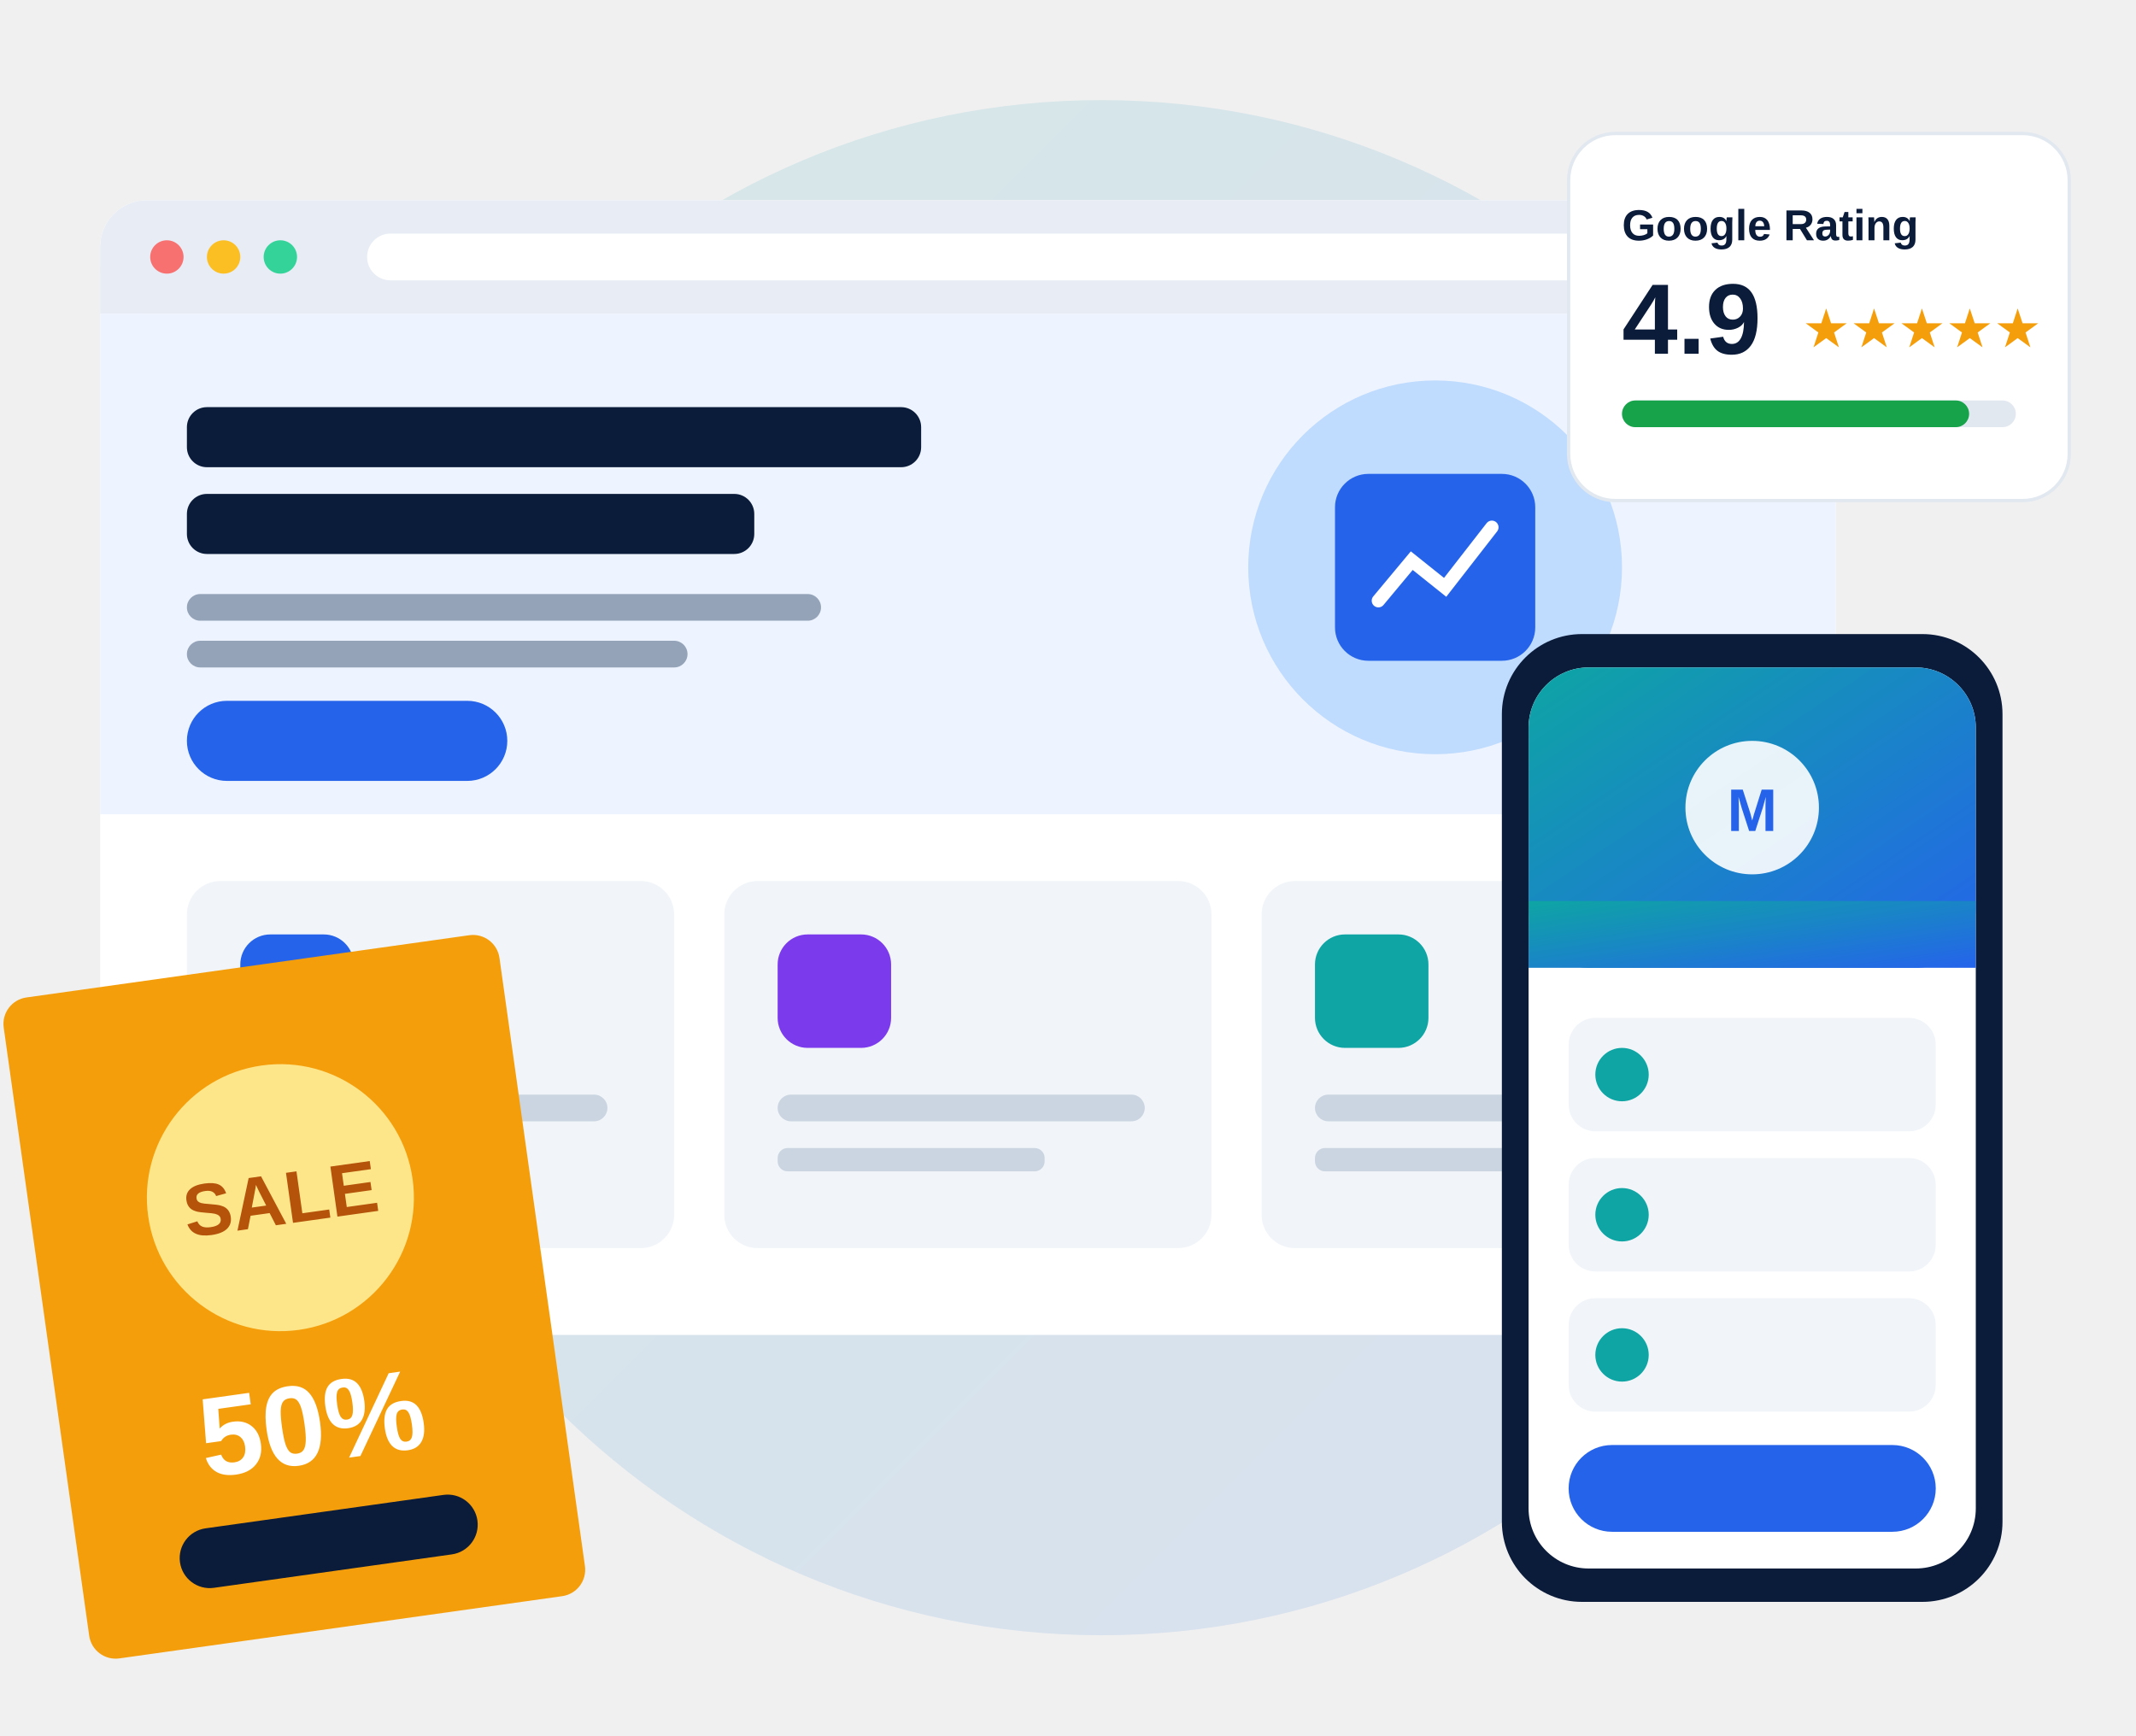
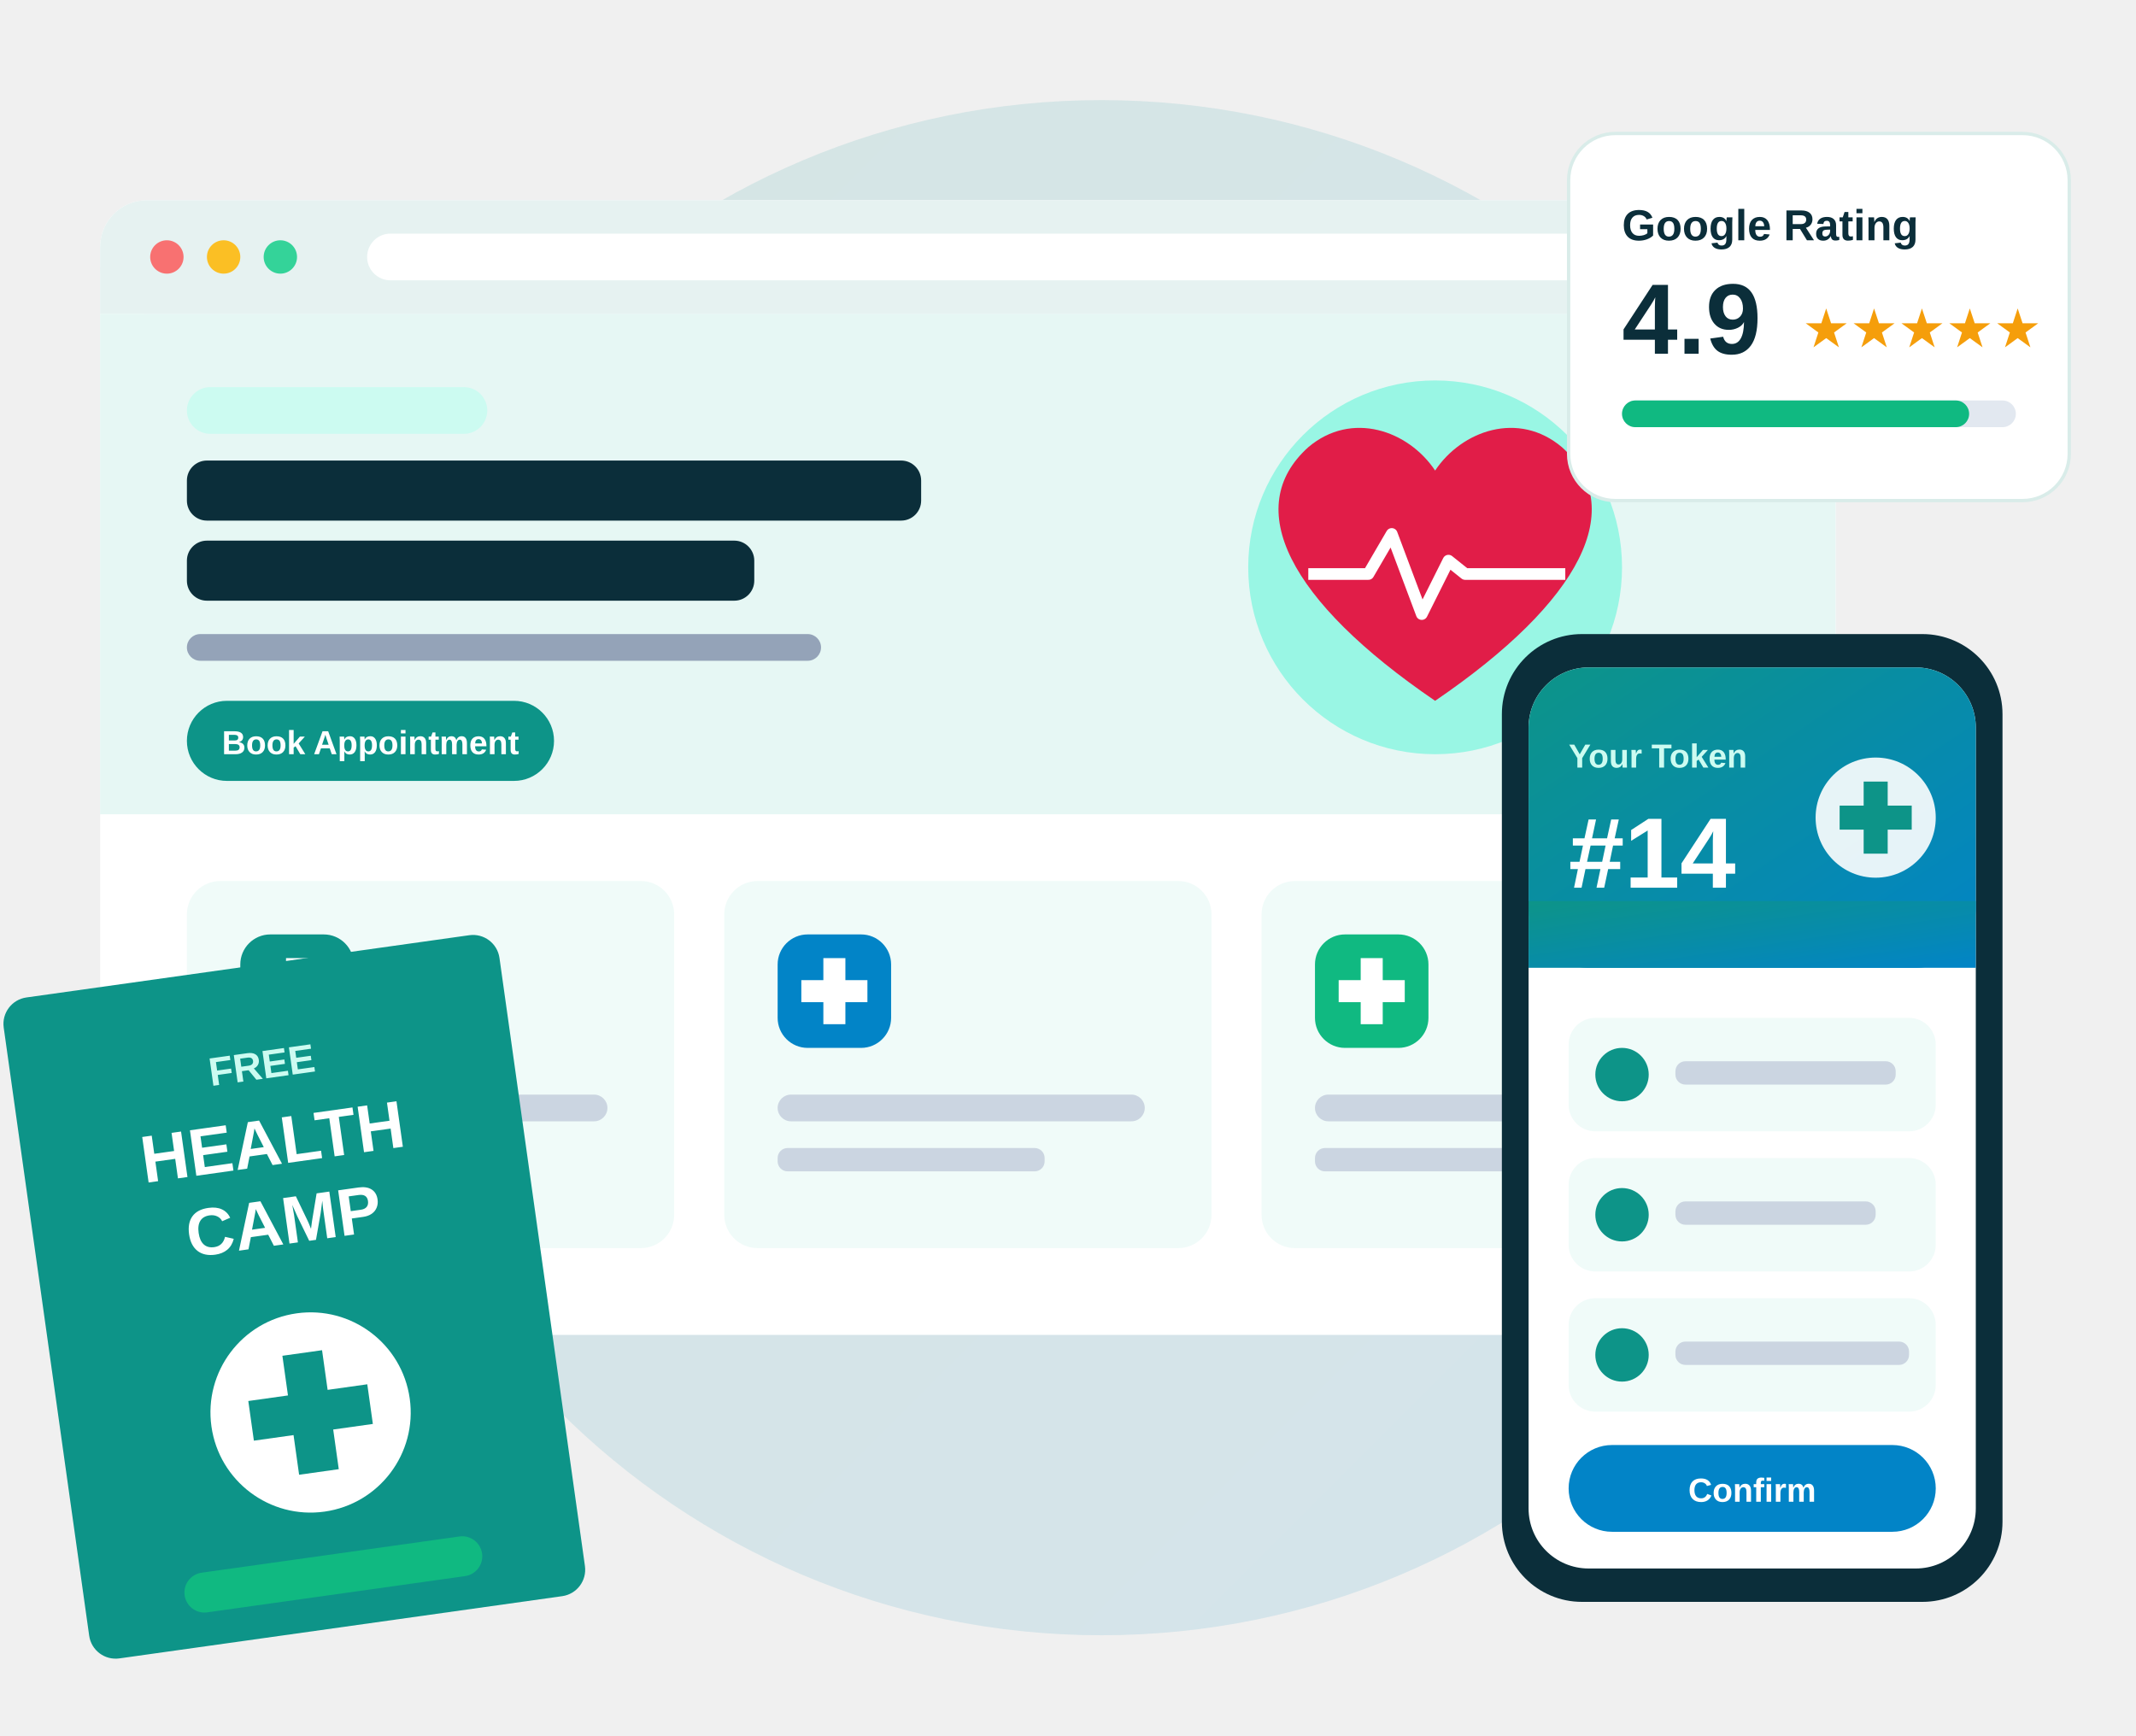
<svg xmlns="http://www.w3.org/2000/svg" viewBox="0 0 640 520" font-family="Plus Jakarta Sans,Hind Siliguri,Arial,sans-serif">
  <defs>
-     <linearGradient id="g" x1="0" y1="0" x2="1" y2="1">
-       <stop offset="0" stop-color="#0ea5a4" />
-       <stop offset="1" stop-color="#2563eb" />
+     <linearGradient id="lg" x1="0" y1="0" x2="1" y2="1">
+       <stop offset="0" stop-color="#0d9488" />
+       <stop offset="1" stop-color="#0284c7" />
    </linearGradient>
  </defs>
-   <circle cx="330" cy="260" r="230" fill="url(#g)" opacity=".12" />
+   <circle cx="330" cy="260" r="230" fill="url(#lg)" opacity=".12" />
  <g transform="translate(30,60)">
    <rect width="520" height="340" rx="14" fill="#fff" />
-     <rect width="520" height="34" rx="14" fill="#e8edf5" />
-     <rect y="20" width="520" height="14" fill="#e8edf5" />
+     <rect width="520" height="34" rx="14" fill="#e6f2f1" />
+     <rect y="20" width="520" height="14" fill="#e6f2f1" />
    <circle cx="20" cy="17" r="5" fill="#f87171" />
    <circle cx="37" cy="17" r="5" fill="#fbbf24" />
    <circle cx="54" cy="17" r="5" fill="#34d399" />
    <rect x="80" y="10" width="410" height="14" rx="7" fill="#fff" />
-     <rect y="34" width="520" height="150" fill="#eef4ff" />
-     <rect x="26" y="62" width="220" height="18" rx="6" fill="#0b1b3a" />
-     <rect x="26" y="88" width="170" height="18" rx="6" fill="#0b1b3a" />
-     <rect x="26" y="118" width="190" height="8" rx="4" fill="#94a3b8" />
-     <rect x="26" y="132" width="150" height="8" rx="4" fill="#94a3b8" />
-     <rect x="26" y="150" width="96" height="24" rx="12" fill="#2563eb" />
-     <circle cx="400" cy="110" r="56" fill="#bfdbfe" />
-     <rect x="370" y="82" width="60" height="56" rx="10" fill="#2563eb" />
-     <path d="M383 120l10-12 10 8 14-18" stroke="#fff" stroke-width="4" fill="none" stroke-linecap="round" />
-     <g fill="#f1f5f9">
+     <rect y="34" width="520" height="150" fill="#e6f7f4" />
+     <rect x="26" y="56" width="90" height="14" rx="7" fill="#ccfbf1" />
+     <rect x="26" y="78" width="220" height="18" rx="6" fill="#0b2e3a" />
+     <rect x="26" y="102" width="170" height="18" rx="6" fill="#0b2e3a" />
+     <rect x="26" y="130" width="190" height="8" rx="4" fill="#94a3b8" />
+     <rect x="26" y="150" width="110" height="24" rx="12" fill="#0d9488" />
+     <text x="81" y="166" font-size="10" fill="#fff" font-weight="700" text-anchor="middle">Book Appointment</text>
+     <circle cx="400" cy="110" r="56" fill="#99f6e4" />
+     <path d="M400 150c-44-30-58-58-38-76 13-11 30-5 38 7 8-12 25-18 38-7 20 18 6 46-38 76z" fill="#e11d48" />
+     <path d="M362 112h18l7-12 9 24 8-16 5 4h30" stroke="#fff" stroke-width="3.5" fill="none" stroke-linejoin="round" />
+     <g fill="#f0fbf9">
      <rect x="26" y="204" width="146" height="110" rx="10" />
      <rect x="187" y="204" width="146" height="110" rx="10" />
      <rect x="348" y="204" width="146" height="110" rx="10" />
    </g>
-     <rect x="42" y="220" width="34" height="34" rx="9" fill="#2563eb" />
-     <rect x="203" y="220" width="34" height="34" rx="9" fill="#7c3aed" />
-     <rect x="364" y="220" width="34" height="34" rx="9" fill="#0ea5a4" />
+     <rect x="42" y="220" width="34" height="34" rx="9" fill="#0d9488" />
+     <path transform="translate(59,237) scale(0.55)" d="M-6-18h12v12h12v12h-12v12h-12v-12h-12v-12h12z" fill="#fff" />
+     <rect x="203" y="220" width="34" height="34" rx="9" fill="#0284c7" />
+     <path transform="translate(220,237) scale(0.55)" d="M-6-18h12v12h12v12h-12v12h-12v-12h-12v-12h12z" fill="#fff" />
+     <rect x="364" y="220" width="34" height="34" rx="9" fill="#10b981" />
+     <path transform="translate(381,237) scale(0.55)" d="M-6-18h12v12h12v12h-12v12h-12v-12h-12v-12h12z" fill="#fff" />
    <g fill="#cbd5e1">
      <rect x="42" y="268" width="110" height="8" rx="4" />
      <rect x="203" y="268" width="110" height="8" rx="4" />
      <rect x="364" y="268" width="110" height="8" rx="4" />
      <rect x="42" y="284" width="80" height="7" rx="3" />
      <rect x="203" y="284" width="80" height="7" rx="3" />
      <rect x="364" y="284" width="80" height="7" rx="3" />
    </g>
  </g>
  <g transform="translate(450,190)">
-     <rect width="150" height="290" rx="24" fill="#0b1b3a" />
+     <rect width="150" height="290" rx="24" fill="#0b2e3a" />
    <rect x="8" y="10" width="134" height="270" rx="18" fill="#fff" />
-     <rect x="8" y="10" width="134" height="90" rx="18" fill="url(#g)" />
-     <rect x="8" y="80" width="134" height="20" fill="url(#g)" />
-     <circle cx="75" cy="52" r="20" fill="#fff" opacity=".9" />
-     <text x="75" y="59" font-size="18" font-weight="800" fill="#2563eb" text-anchor="middle">M</text>
-     <g fill="#f1f5f9">
+     <rect x="8" y="10" width="134" height="90" rx="18" fill="url(#lg)" />
+     <rect x="8" y="80" width="134" height="20" fill="url(#lg)" />
+     <text x="20" y="40" font-size="10" fill="#ccfbf1" font-weight="600">Your Token</text>
+     <text x="20" y="76" font-size="30" fill="#fff" font-weight="800">#14</text>
+     <circle cx="112" cy="55" r="18" fill="#fff" opacity=".9" />
+     <path transform="translate(112,55) scale(0.6)" d="M-6-18h12v12h12v12h-12v12h-12v-12h-12v-12h12z" fill="#0d9488" />
+     <g fill="#f0fbf9">
      <rect x="20" y="115" width="110" height="34" rx="8" />
      <rect x="20" y="157" width="110" height="34" rx="8" />
      <rect x="20" y="199" width="110" height="34" rx="8" />
    </g>
-     <g fill="#0ea5a4">
+     <g fill="#0d9488">
      <circle cx="36" cy="132" r="8" />
      <circle cx="36" cy="174" r="8" />
      <circle cx="36" cy="216" r="8" />
    </g>
-     <rect x="20" y="243" width="110" height="26" rx="13" fill="#2563eb" />
+     <g fill="#cbd5e1">
+       <rect x="52" y="128" width="66" height="7" rx="3" />
+       <rect x="52" y="170" width="60" height="7" rx="3" />
+       <rect x="52" y="212" width="70" height="7" rx="3" />
+     </g>
+     <rect x="20" y="243" width="110" height="26" rx="13" fill="#0284c7" />
+     <text x="75" y="260" font-size="10" fill="#fff" font-weight="700" text-anchor="middle">Confirm</text>
  </g>
  <g transform="translate(0,300) rotate(-8)">
-     <rect width="150" height="200" rx="8" fill="#f59e0b" />
-     <circle cx="75" cy="70" r="40" fill="#fde68a" />
-     <text x="75" y="78" font-size="22" font-weight="800" fill="#b45309" text-anchor="middle">SALE</text>
-     <text x="75" y="150" font-size="34" font-weight="800" fill="#fff" text-anchor="middle">50%</text>
-     <rect x="30" y="165" width="90" height="18" rx="9" fill="#0b1b3a" />
+     <rect width="150" height="200" rx="8" fill="#0d9488" />
+     <text x="75" y="34" font-size="12" font-weight="700" fill="#ccfbf1" text-anchor="middle">FREE</text>
+     <text x="75" y="60" font-size="20" font-weight="800" fill="#fff" text-anchor="middle">HEALTH</text>
+     <text x="75" y="84" font-size="20" font-weight="800" fill="#fff" text-anchor="middle">CAMP</text>
+     <circle cx="75" cy="135" r="30" fill="#fff" />
+     <path transform="translate(75,135) scale(1)" d="M-6-18h12v12h12v12h-12v12h-12v-12h-12v-12h12z" fill="#0d9488" />
+     <rect x="30" y="178" width="90" height="12" rx="6" fill="#10b981" />
  </g>
  <g transform="translate(470,40)">
-     <rect width="150" height="110" rx="14" fill="#fff" stroke="#e2e8f0" />
-     <text x="16" y="32" font-size="13" font-weight="700" fill="#0b1b3a">Google Rating</text>
-     <text x="16" y="66" font-size="30" font-weight="800" fill="#0b1b3a">4.9</text>
+     <rect width="150" height="110" rx="14" fill="#fff" stroke="#d9ece9" />
+     <text x="16" y="32" font-size="13" font-weight="700" fill="#0b2e3a">Google Rating</text>
+     <text x="16" y="66" font-size="30" font-weight="800" fill="#0b2e3a">4.9</text>
    <text x="70" y="64" font-size="16" fill="#f59e0b">★★★★★</text>
    <rect x="16" y="80" width="118" height="8" rx="4" fill="#e2e8f0" />
-     <rect x="16" y="80" width="104" height="8" rx="4" fill="#16a34a" />
+     <rect x="16" y="80" width="104" height="8" rx="4" fill="#10b981" />
  </g>
</svg>
